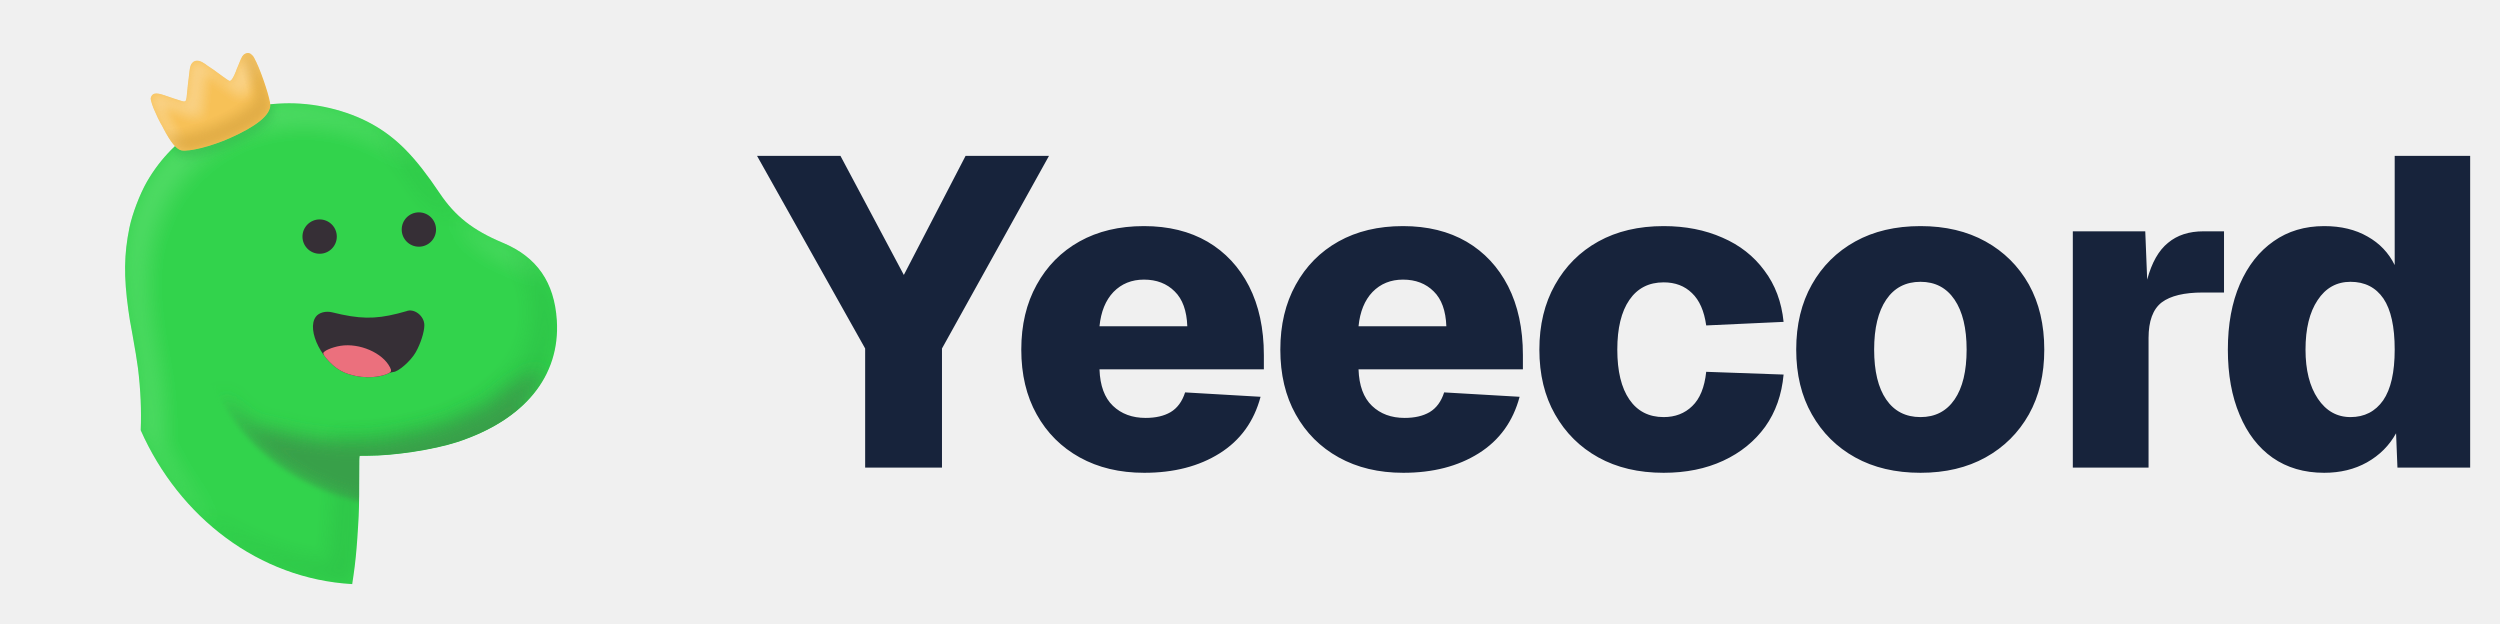
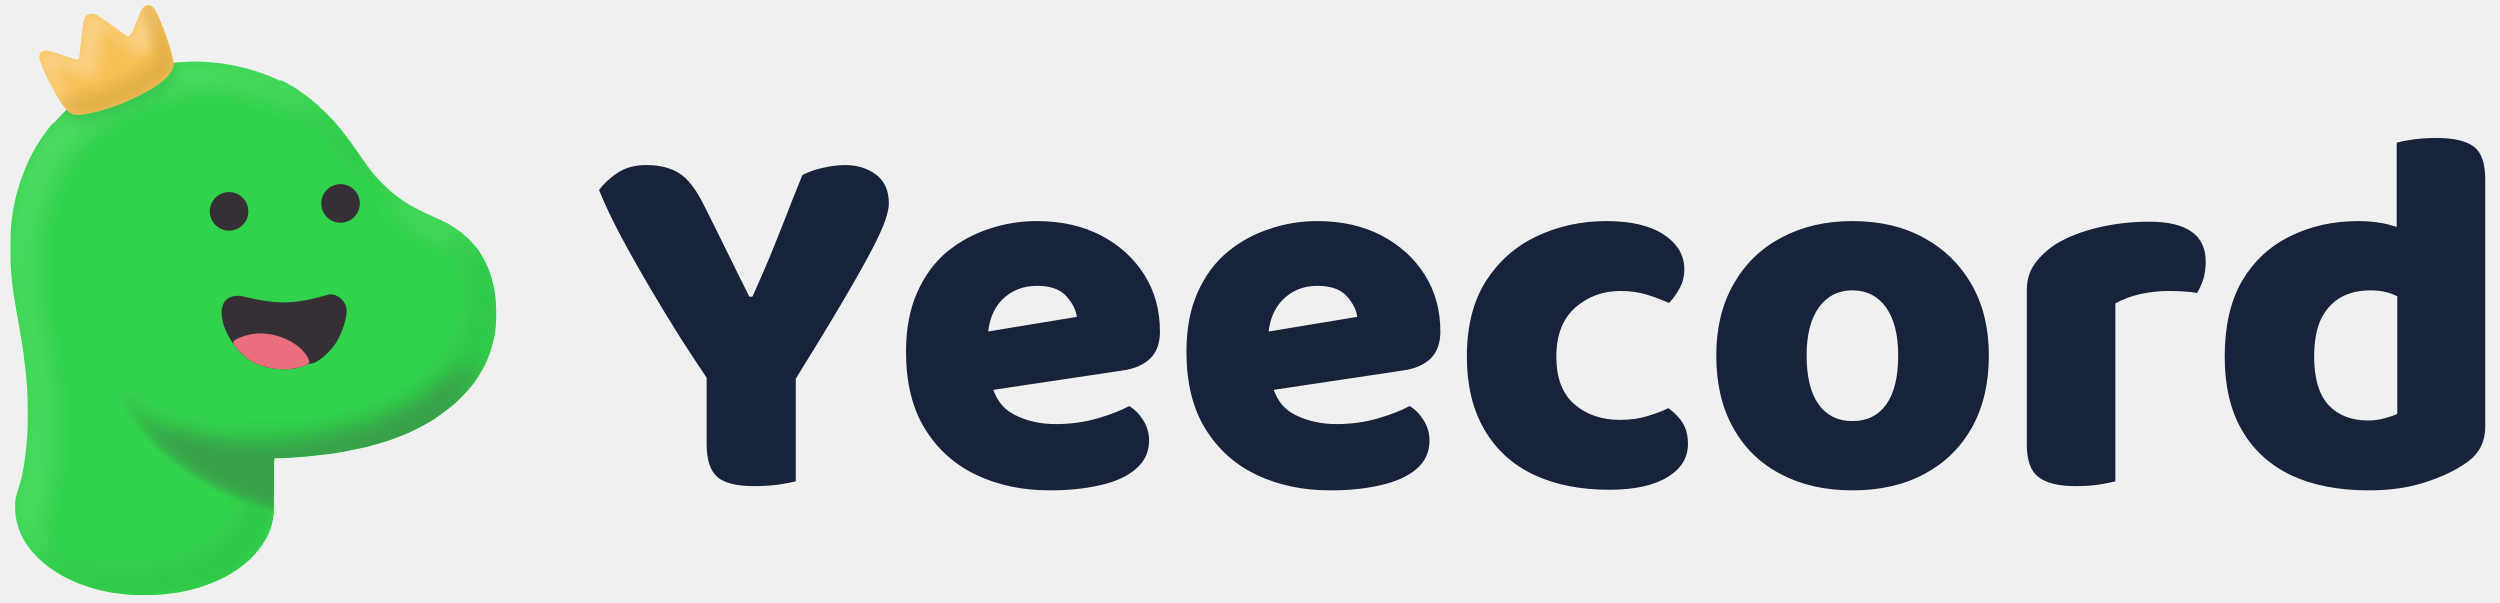
- <svg xmlns="http://www.w3.org/2000/svg" viewBox="0 0 802 200" role="img" aria-labelledby="title">
-   <g>
-     <svg width="200" height="200" viewBox="0 0 512 512">
-       <defs>
-         <path id="avatar-body" d="M120.5,149.5c22.8,-39.7 62.9,-62.8 112.3,-64.6c24.8,-0.9 51.9,5.4 72.9,17.1c20.2,11.3 35.4,26.8 55.3,56.5c12.8,19.1 27.4,30.6 52,40.9c28,11.7 42.3,32.4 44.3,63.7c2.9,45.9 -26.6,81.9 -81.9,100c-19.1,6.2 -51.6,11.2 -73.2,11.2c-3.5,0 -6.6,0 -6.8,0.1c-0.3,0.2 -0.4,2.1 -0.4,19.4c0,19.4 -0.2,27.8 -0.9,38.2c-0.2,3.1 -0.5,7.4 -0.6,9.5c-0.8,11.8 -1.8,21.6 -3.2,31.1c-0.232,1.393 -0.644,4.284 -1.05,7.096c-76.514,-4.339 -141.935,-54.724 -173.701,-126.393c0.682,-16.012 -0.067,-33.251 -2.249,-51.002c-0.8,-6 -2.3,-15.4 -4.5,-27.5c-2.1,-11.5 -2.6,-14 -3.4,-20.2c-3.8,-27.5 -3.6,-45.7 0.9,-67.7c2.3,-11.2 8.5,-27.4 14.2,-37.4z" />
-         <path id="avatar-accessory-shape" d="M201.3 44.1C199.5 45.1 198.5 46.6 196.9 50.7C196.2 52.6 195.3 54.6 195.1 55.1C194.8 55.7 194.2 57.1 193.8 58.4C191.8 63.7 189.8 66.8 188.4 66.4C187.8 66.3 183.2 63 179 59.9C177.7 58.9 175.2 57.1 173.5 56C171.8 54.9 169.4 53.3 168.3 52.4C161.6 47.6 156.5 49.7 155.7 57.7C155.6 59 155.3 61.4 155.1 62.9C154.4 68.3 154.3 69.4 153.7 75.5C153 83.7 152.8 84 149.1 82.9C145.9 81.9 140.2 80.1 134.6 78.1C127.8 75.8 124.9 76.4 123.8 80.4C123.4 81.9 125.5 88.2 128.2 93.7C128.6 94.5 129.3 96 129.7 97C130.2 98.1 131.1 99.9 131.8 101.1C132.6 102.4 133.6 104.2 134.1 105.3C140 116.7 144.8 122.6 148.9 123.5C155.2 124.8 173.5 120.2 188.6 113.5C210.6 103.8 222 94.5 222 86.3C222 81.7 215.7 62.1 210.7 51.4C208.5 46.8 208.2 46.3 206.9 45.1C205.3 43.4 203.4 43.1 201.3 44.1Z" />
-         <clipPath id="avatar-clip-frame">
-           <rect x="0" y="0" width="512" height="512" />
-         </clipPath>
-         <clipPath id="avatar-clip-mouth">
-           <path d="M333.6 255.6C332.9 255.8 329.8 256.7 326.6 257.5C307.6 262.3 294.9 262 272.8 256.5C267.5 255.2 261.9 256.7 259.4 260.1C251.2 271.1 265.3 298.6 282.8 305.9C294.4 310.8 309.2 311.1 318.8 306.7C320.2 306.1 322.1 305.5 322.9 305.5C327 305.5 337.4 296.4 341.4 289.3C345.4 282.3 348.5 272.6 348.5 267.1C348.5 259.4 340.1 252.9 333.6 255.6Z" />
-         </clipPath>
-         <clipPath id="avatar-clip-body">
-           <use href="#avatar-body" />
-         </clipPath>
-         <clipPath id="avatar-clip-accessory">
-           <use href="#avatar-accessory-shape" />
-         </clipPath>
-         <filter id="avatar-soft" filterUnits="userSpaceOnUse" x="-64" y="-64" width="640" height="640">
-           <feGaussianBlur stdDeviation="7.5" />
-         </filter>
-         <filter id="avatar-softer" filterUnits="userSpaceOnUse" x="-64" y="-64" width="640" height="640">
-           <feGaussianBlur stdDeviation="4" />
-         </filter>
-         <filter id="avatar-edge" filterUnits="userSpaceOnUse" x="-64" y="-64" width="640" height="640">
-           <feGaussianBlur stdDeviation="2" />
-         </filter>
-         <mask id="avatar-mask-jaw">
-           <path d="M176 316.3C195.6 365.6 242.8 400.7 294 412L480 412L480 0L150 0L150 316.3Z" fill="#fff" filter="url(#avatar-edge)" />
-         </mask>
-         <mask id="avatar-body-light">
-           <g filter="url(#avatar-soft)">
-             <use href="#avatar-body" fill="#fff" />
-             <use href="#avatar-body" x="12.5" y="12.5" fill="#000" />
+ <svg xmlns="http://www.w3.org/2000/svg" viewBox="0 0 830 200" role="img" aria-labelledby="title">
+   <svg width="168" height="200" viewBox="95 40 370 440">
+     <defs>
+       <path id="b-body" d="M122.3,145.5c3.7,-5.9 7.2,-10.8 11.2,-15.5l0.7,0c23.6,-27.7 58.0,-43.6 98.6,-45.1c22.6,-0.8 47.1,4.3 67.2,14.1v-0.8c0.1,0.1 0.2,0.1 0.2,0.2c0,0.2 0.2,0.2 0.3,0.1c0.1,-0.1 0.2,0 0.2,0.1c0,0.1 0.1,0.2 0.2,0.2c0.3,-0.1 1.8,0.5 1.8,0.8c0,0.1 0.1,0.2 0.2,0.1c0.1,-0.1 0.6,0.2 1.1,0.5c0.4,0.3 1,0.6 1.1,0.6c0.2,0 0.3,0.1 0.3,0.3c0,0.1 0,0.2 0.1,0.1c0.2,-0.2 1.6,0.6 1.6,0.9c0,0.1 0.1,0.2 0.2,0.1c0.1,-0.1 0.4,0 0.7,0.3c0.3,0.2 0.6,0.4 0.7,0.3c0,-0.1 0.1,0 0.1,0.1c0,0.1 0.3,0.3 0.6,0.4c0.3,0.1 0.8,0.3 1.1,0.6c0.3,0.3 0.5,0.5 0.6,0.5c0.3,0 1.8,0.9 1.8,1.1c0,0.1 0.1,0.2 0.3,0.2c0.2,0 0.4,0.2 0.5,0.4c0.1,0.2 0.3,0.4 0.4,0.3c0.1,0 0.5,0.2 0.8,0.5c0.4,0.4 0.7,0.6 0.8,0.5c0.1,0 0.2,0.1 0.3,0.3c0.1,0.3 0.3,0.4 0.4,0.3c0.1,0 0.3,0.1 0.4,0.3c0,0.2 0.2,0.4 0.3,0.3c0.1,-0.1 0.4,0.1 0.6,0.4c0.2,0.3 0.4,0.4 0.4,0.3c0,-0.2 0.2,0 0.5,0.3c0.3,0.3 0.5,0.5 0.5,0.4c0,-0.1 0.2,0.1 0.5,0.4c0.3,0.3 0.5,0.5 0.5,0.4c0,-0.2 0.2,0 0.5,0.3c0.3,0.3 0.5,0.5 0.6,0.4c0.1,-0.1 0.4,0.2 0.6,0.5c0.2,0.3 0.5,0.6 0.6,0.5c0.1,-0.1 0.4,0.2 0.7,0.5c0.3,0.4 0.5,0.6 0.6,0.5c0.1,0 0.4,0.3 0.7,0.7c0.3,0.4 0.7,0.7 0.8,0.6c0.1,0 0.5,0.3 0.9,0.8c0.4,0.5 0.9,0.9 1,0.9c0.2,0 0.8,0.6 1.5,1.4c0.6,0.8 1.2,1.4 1.3,1.3c0.2,-0.2 8.2,7.9 10.7,10.8c4.7,5.5 9.2,11.4 12.7,16.4c2.6,3.8 3.3,4.8 5.3,7.6c1.1,1.6 2.5,3.6 3.1,4.4c1,1.5 4.5,6.1 6.8,9.1c1.9,2.4 9.2,9.7 12.3,12.3c8.8,7.4 16.1,11.7 30.9,18.4c0.9,0.5 1.7,0.8 1.8,0.8c0.1,0 3,1.3 5.6,2.6c8.3,4 16.9,10.5 22.1,16.7c1,1.2 2,2.3 2.3,2.6c1.9,2.1 6.4,10 8,13.9c0.3,0.6 0.6,1.3 0.7,1.6c0.1,0.3 0.3,0.9 0.5,1.4c0.2,0.5 0.4,1.1 0.5,1.4c0.6,1.5 1.6,5.1 2.3,8c0.1,0.5 0.4,1.5 0.5,2.1c2.2,8.8 2.5,26.7 0.6,36c-0.2,0.6 -0.5,2 -0.7,3.1c-0.5,2.3 -0.7,2.9 -2,7.1c-1,3.2 -1.3,4 -1.7,4.8c-0.1,0.2 -0.2,0.6 -0.2,0.7c0,0.4 -1.1,2.9 -3,6.7c-1.5,3 -5.3,9.3 -6.7,11.1c-0.3,0.5 -1.1,1.4 -1.6,2.1c-1.4,1.8 -1.6,2 -3.8,4.5c-5.2,5.6 -6.3,6.8 -10.2,10.1c-0.8,0.7 -1.8,1.5 -2.1,1.8c-0.8,0.8 -5.9,4.5 -8.5,6.3c-1.3,1 -2.5,1.8 -2.6,1.9c-0.1,0.2 -2.3,1.5 -3.6,2.3c-4.6,2.6 -6.1,3.5 -9.9,5.4c-5.2,2.7 -10.9,5.1 -14.5,6.3c-0.8,0.3 -2.3,0.8 -3.4,1.3c-2.9,1.1 -5.4,1.9 -11.3,3.6c-6.7,1.9 -7.2,2.1 -8.8,2.4c-0.7,0.2 -1.7,0.4 -2.3,0.5c-1,0.2 -2.4,0.5 -4.8,1c-0.5,0.1 -1.9,0.4 -3,0.6c-1.1,0.2 -2.7,0.6 -3.5,0.7c-0.8,0.2 -2,0.4 -2.6,0.5c-1.2,0.2 -3.3,0.6 -5.7,1c-0.9,0.2 -2.4,0.4 -3.5,0.5c-1.2,0.1 -3,0.4 -4.3,0.5c-5.8,0.7 -5.9,0.7 -13.6,1.5c-4.9,0.4 -8.3,0.7 -12.2,0.9c-2.2,0.1 -4.1,0.2 -4.2,0.2c-0.1,0 -1.6,0.1 -3.4,0.1h-3.2l-0.2,2.2c-0.1,1.2 -0.2,10.3 -0.2,20.2c0,13.3 -0.1,18.5 -0.3,19.9c-0.9,5.1 -1.3,6.9 -3,11.4c-2.7,7.3 -10.2,17.2 -17.5,23.1c-0.6,0.5 -1.3,1.1 -1.6,1.3c-1.4,1.3 -9.8,7 -10.3,7c-0.1,0 -0.5,0.2 -0.8,0.5c-0.7,0.5 -5.5,2.9 -7.3,3.7c-4.1,1.7 -6.7,2.8 -8.8,3.5c-1.3,0.4 -2.6,0.9 -2.9,1c-1.7,0.7 -7.4,2.3 -9.8,2.8c-0.7,0.2 -1.7,0.4 -2.3,0.5c-3.3,0.8 -5.1,1.1 -8.5,1.5c-1.2,0.1 -2.8,0.4 -3.8,0.5c-8,1.2 -25.2,1.4 -33.3,0.3c-4.3,-0.6 -5.6,-0.7 -7.6,-1c-1.2,-0.2 -2.5,-0.4 -3.1,-0.5c-0.5,-0.1 -1.6,-0.4 -2.3,-0.5c-4.7,-1 -7.9,-1.8 -11.5,-3c-3.3,-1.1 -6.4,-2.2 -7.2,-2.5c-0.3,-0.1 -1.5,-0.6 -2.8,-1.1c-6.2,-2.4 -14,-6.8 -19.8,-11.1c-12.6,-9.5 -20.5,-20.5 -23.3,-32.5c-1.2,-4.9 -1.4,-6.7 -1.4,-11.2c-0.1,-5 0.3,-7.3 2,-12.5c0.7,-2 1.4,-4.7 2,-6.8c0.5,-1.7 0.8,-2.9 1.6,-6.9c0.4,-1.6 1.2,-6.9 1.5,-9c0.8,-6.1 1.1,-8.7 1.8,-17.5c0.4,-4.7 0.4,-27.6 0,-32.8c-0.6,-7 -0.8,-10.5 -1.1,-12.8c-0.7,-6.2 -0.9,-7.8 -1.8,-15.3c-0.1,-1 -0.4,-2.5 -0.5,-3.3c-0.2,-0.8 -0.4,-2.2 -0.5,-3.1c-0.2,-0.9 -0.4,-2.3 -0.5,-3.1c-0.2,-0.8 -0.4,-2.2 -0.5,-3c-0.1,-0.8 -0.4,-2.2 -0.5,-3c-0.2,-0.9 -0.4,-2.1 -0.5,-2.9c-0.2,-0.8 -0.4,-2 -0.5,-2.8c-0.1,-0.7 -0.4,-2 -0.5,-2.8c-0.1,-0.8 -0.4,-2 -0.5,-2.8c-0.1,-0.8 -0.4,-2 -0.5,-2.8c-0.6,-3.3 -0.7,-4.1 -1.1,-6.4c-1.7,-10 -2.2,-14.8 -3.1,-26.1c-0.3,-4.2 -0.3,-23.1 0,-27.1c0.5,-6 0.7,-8.4 1.6,-13.9c2.5,-16.1 9.7,-35.7 17.8,-48.6z" />
+       <path id="b-accessory-shape" d="M201.3 44.1C199.5 45.1 198.5 46.6 196.9 50.7C196.2 52.6 195.3 54.6 195.1 55.1C194.8 55.7 194.2 57.1 193.8 58.4C191.8 63.7 189.8 66.8 188.4 66.4C187.8 66.3 183.2 63 179 59.9C177.7 58.9 175.2 57.1 173.5 56C171.8 54.9 169.4 53.3 168.3 52.4C161.6 47.6 156.5 49.7 155.7 57.7C155.6 59 155.3 61.4 155.1 62.9C154.4 68.3 154.3 69.4 153.7 75.5C153 83.7 152.8 84 149.1 82.9C145.9 81.9 140.2 80.1 134.6 78.1C127.8 75.8 124.9 76.4 123.8 80.4C123.4 81.9 125.5 88.2 128.2 93.7C128.6 94.5 129.3 96 129.7 97C130.2 98.1 131.1 99.9 131.8 101.1C132.6 102.4 133.6 104.2 134.1 105.3C140 116.7 144.8 122.6 148.9 123.5C155.2 124.8 173.5 120.2 188.6 113.5C210.6 103.8 222 94.5 222 86.3C222 81.7 215.7 62.1 210.7 51.4C208.5 46.8 208.2 46.3 206.9 45.1C205.3 43.4 203.4 43.1 201.3 44.1Z" />
+       <clipPath id="b-clip-frame">
+         <rect x="0" y="0" width="512" height="512" />
+       </clipPath>
+       <clipPath id="b-clip-mouth">
+         <path d="M333.6 255.6C332.9 255.8 329.8 256.7 326.6 257.5C307.6 262.3 294.9 262 272.8 256.5C267.5 255.2 261.9 256.7 259.4 260.1C251.2 271.1 265.3 298.6 282.8 305.9C294.4 310.8 309.2 311.1 318.8 306.7C320.2 306.1 322.1 305.5 322.9 305.5C327 305.5 337.4 296.4 341.4 289.3C345.4 282.3 348.5 272.6 348.5 267.1C348.5 259.4 340.1 252.9 333.6 255.6Z" />
+       </clipPath>
+       <clipPath id="b-clip-body">
+         <use href="#b-body" />
+       </clipPath>
+       <clipPath id="b-clip-accessory">
+         <use href="#b-accessory-shape" />
+       </clipPath>
+       <filter id="b-soft" filterUnits="userSpaceOnUse" x="-64" y="-64" width="640" height="640">
+         <feGaussianBlur stdDeviation="7.5" />
+       </filter>
+       <filter id="b-softer" filterUnits="userSpaceOnUse" x="-64" y="-64" width="640" height="640">
+         <feGaussianBlur stdDeviation="4" />
+       </filter>
+       <filter id="b-edge" filterUnits="userSpaceOnUse" x="-64" y="-64" width="640" height="640">
+         <feGaussianBlur stdDeviation="2" />
+       </filter>
+       <mask id="b-mask-jaw">
+         <path d="M176 316.3C195.6 365.6 242.8 400.7 294 412L480 412L480 0L150 0L150 316.3Z" fill="#fff" filter="url(#b-edge)" />
+       </mask>
+       <mask id="b-body-light">
+         <g filter="url(#b-soft)">
+           <use href="#b-body" fill="#fff" />
+           <use href="#b-body" x="12.5" y="12.5" fill="#000" />
+         </g>
+       </mask>
+       <mask id="b-body-shade">
+         <g filter="url(#b-soft)">
+           <use href="#b-body" fill="#fff" />
+           <use href="#b-body" x="-15" y="-12.5" fill="#000" />
+         </g>
+       </mask>
+       <mask id="b-accessory-light">
+         <g filter="url(#b-softer)">
+           <use href="#b-accessory-shape" fill="#fff" />
+           <use href="#b-accessory-shape" x="10" y="10" fill="#000" />
+         </g>
+       </mask>
+       <mask id="b-accessory-shade">
+         <g filter="url(#b-softer)">
+           <use href="#b-accessory-shape" fill="#fff" />
+           <use href="#b-accessory-shape" x="-9" y="-9" fill="#000" />
+         </g>
+       </mask>
+     </defs>
+     <g>
+       <g id="b-dino">
+         <use href="#b-body" fill="#32D34C" />
+         <g clip-path="url(#b-clip-body)">
+           <rect width="512" height="512" fill="#7CE68A" opacity="0.4" mask="url(#b-body-light)" />
+           <rect width="512" height="512" fill="#24A63F" opacity="0.3" mask="url(#b-body-shade)" />
+           <g mask="url(#b-mask-jaw)">
+             <path d="M438.3 306.5C437.5 306.9 436.7 307.4 436.5 307.6C436.3 307.8 436 308 435.9 308C435.6 308 431.6 310.4 430.1 311.5C429.6 311.9 427.2 313.3 424.9 314.6C422.6 315.9 420.1 317.5 419.5 318C418.9 318.6 416.8 320.2 414.9 321.6C410.7 324.7 407.8 327.2 404.4 330.3C402.6 331.9 401.4 332.7 400 333.4C397.4 334.6 395.9 335.4 394.4 336.4C393.7 336.8 392 337.6 390.6 338.1C389.1 338.6 387.2 339.4 386.3 339.8C385.4 340.2 383.2 341.1 381.5 341.8C377.2 343.5 375.4 344.4 373.4 345.6C370.9 347.2 366.2 349.1 363.9 349.6C359.9 350.4 356.1 351.5 349.4 353.8C347 354.6 335.9 357 334.6 357C333.9 357 326.1 359 323.3 359.9C321.4 360.5 318.7 360.9 313 361.5C311.7 361.7 308.1 362.1 304.9 362.4C298.1 363.2 279.6 363.4 278.5 362.6C278.4 362.6 276.9 362.5 275.1 362.4C273.3 362.3 270.5 362.1 268.9 361.9C267.2 361.7 264.4 361.3 262.6 361.1C260.9 360.9 258.8 360.6 258.1 360.4C256.8 359.9 254.3 359.6 250.3 359.3C248.8 359.1 246.9 358.8 246.1 358.6C245.3 358.3 243.4 357.9 242.1 357.8C240.8 357.6 238.9 357.2 238.1 356.9C233.1 354.9 227.2 353.5 222.9 353.3C220.2 353.1 219.7 352.9 217.9 352.1C216.4 351.4 215.4 351.2 214.1 351.1C213.2 351 211.9 350.9 211.4 350.7C207 349.6 195 340.2 188.4 332.8C182.9 326.6 182 325.8 182 327C182 328.4 184.7 333.8 188.7 340.1C209.3 373.2 246.8 399.7 288.3 410.4C295.9 412.4 295.6 409.9 293.3 443.5C292.6 453.5 291.6 462.8 290.6 470.2C290.1 473.5 290.1 473.9 291.4 474.9C292.8 475.9 473.2 475.3 474.3 474.3C475.8 472.8 475.8 340 474.3 338.5C473.3 337.5 473.3 337.5 450.6 337.5C425.6 337.5 426.8 337.6 426.8 336.1C426.8 335.5 427.2 334.9 429.1 333.3C436.6 326.3 445.4 314.8 445.9 311.4C446.1 310.1 446 310.1 445 309.2C444.4 308.6 443.9 307.9 443.8 307.6C443.1 306 440.3 305.4 438.3 306.5Z" fill="#37A049" filter="url(#b-soft)" />
          </g>
-         </mask>
-         <mask id="avatar-body-shade">
-           <g filter="url(#avatar-soft)">
-             <use href="#avatar-body" fill="#fff" />
-             <use href="#avatar-body" x="-15" y="-12.5" fill="#000" />
-           </g>
-         </mask>
-         <mask id="avatar-accessory-light">
-           <g filter="url(#avatar-softer)">
-             <use href="#avatar-accessory-shape" fill="#fff" />
-             <use href="#avatar-accessory-shape" x="10" y="10" fill="#000" />
-           </g>
-         </mask>
-         <mask id="avatar-accessory-shade">
-           <g filter="url(#avatar-softer)">
-             <use href="#avatar-accessory-shape" fill="#fff" />
-             <use href="#avatar-accessory-shape" x="-9" y="-9" fill="#000" />
-           </g>
-         </mask>
-       </defs>
-       <g>
-         <g id="avatar-dino">
-           <use href="#avatar-body" fill="#32D34C" />
-           <g clip-path="url(#avatar-clip-body)">
-             <rect width="512" height="512" fill="#7CE68A" opacity="0.4" mask="url(#avatar-body-light)" />
-             <rect width="512" height="512" fill="#24A63F" opacity="0.3" mask="url(#avatar-body-shade)" />
-             <g mask="url(#avatar-mask-jaw)">
-               <path d="M438.3 306.5C437.5 306.9 436.7 307.4 436.5 307.6C436.3 307.8 436 308 435.9 308C435.6 308 431.6 310.4 430.1 311.5C429.6 311.9 427.2 313.3 424.9 314.6C422.6 315.9 420.1 317.5 419.5 318C418.9 318.6 416.8 320.2 414.9 321.6C410.7 324.7 407.8 327.2 404.4 330.3C402.6 331.9 401.4 332.7 400 333.4C397.4 334.6 395.9 335.4 394.4 336.4C393.7 336.8 392 337.6 390.6 338.1C389.1 338.6 387.2 339.4 386.3 339.8C385.4 340.2 383.2 341.1 381.5 341.8C377.2 343.5 375.4 344.4 373.4 345.6C370.9 347.2 366.2 349.1 363.9 349.6C359.9 350.4 356.1 351.5 349.4 353.8C347 354.6 335.9 357 334.6 357C333.9 357 326.1 359 323.3 359.9C321.4 360.5 318.7 360.9 313 361.5C311.7 361.7 308.1 362.1 304.9 362.4C298.1 363.2 279.6 363.4 278.5 362.6C278.4 362.6 276.9 362.5 275.1 362.4C273.3 362.3 270.5 362.1 268.9 361.9C267.2 361.7 264.4 361.3 262.6 361.1C260.9 360.9 258.8 360.6 258.1 360.4C256.8 359.9 254.3 359.6 250.3 359.3C248.8 359.1 246.9 358.8 246.1 358.6C245.3 358.3 243.4 357.9 242.1 357.8C240.8 357.6 238.9 357.2 238.1 356.9C233.1 354.9 227.2 353.5 222.9 353.3C220.2 353.1 219.7 352.9 217.9 352.1C216.4 351.4 215.4 351.2 214.1 351.1C213.2 351 211.9 350.9 211.4 350.7C207 349.6 195 340.2 188.4 332.8C182.9 326.6 182 325.8 182 327C182 328.4 184.7 333.8 188.7 340.1C209.3 373.2 246.8 399.7 288.3 410.4C295.9 412.4 295.6 409.9 293.3 443.5C292.6 453.5 291.6 462.8 290.6 470.2C290.1 473.5 290.1 473.9 291.4 474.9C292.8 475.9 473.2 475.3 474.3 474.3C475.8 472.8 475.8 340 474.3 338.5C473.3 337.5 473.3 337.5 450.6 337.5C425.6 337.5 426.8 337.6 426.8 336.1C426.8 335.5 427.2 334.9 429.1 333.3C436.6 326.3 445.4 314.8 445.9 311.4C446.1 310.1 446 310.1 445 309.2C444.4 308.6 443.9 307.9 443.8 307.6C443.1 306 440.3 305.4 438.3 306.5Z" fill="#37A049" filter="url(#avatar-soft)" />
-             </g>
-             <use href="#avatar-accessory-shape" x="2" y="6" fill="#24A63F" opacity="0.35" filter="url(#avatar-softer)" />
-           </g>
-         </g>
-         <g id="avatar-face" fill="#362F36">
-           <circle cx="262.5" cy="194.3" r="14.1" />
-           <circle cx="344" cy="188.5" r="14.1" />
-           <path d="M333.6 255.6C332.9 255.8 329.8 256.7 326.6 257.5C307.6 262.3 294.9 262 272.8 256.5C267.5 255.2 261.9 256.7 259.4 260.1C251.2 271.1 265.3 298.6 282.8 305.9C294.4 310.8 309.2 311.1 318.8 306.7C320.2 306.1 322.1 305.5 322.9 305.5C327 305.5 337.4 296.4 341.4 289.3C345.4 282.3 348.5 272.6 348.5 267.1C348.5 259.4 340.1 252.9 333.6 255.6Z" />
-           <path d="M279.6 284C272.8 285.1 265.5 288.2 265.5 290.1C265.5 292.4 272.2 299.6 277.7 303.3C288.1 310.2 306.6 311.9 318.4 306.9C321.4 305.6 321.8 304.6 320.3 301.7C314.3 289.8 295.3 281.5 279.6 284Z" fill="#EB707D" clip-path="url(#avatar-clip-mouth)" />
-         </g>
-         <g id="avatar-accessory">
-           <path d="M201.3 44.1C199.5 45.1 198.5 46.6 196.9 50.7C196.2 52.6 195.3 54.6 195.1 55.1C194.8 55.7 194.2 57.1 193.8 58.4C191.8 63.7 189.8 66.8 188.4 66.4C187.8 66.3 183.2 63 179 59.9C177.7 58.9 175.2 57.1 173.5 56C171.8 54.9 169.4 53.3 168.3 52.4C161.6 47.6 156.5 49.7 155.7 57.7C155.6 59 155.3 61.4 155.1 62.9C154.4 68.3 154.3 69.4 153.7 75.5C153 83.7 152.8 84 149.1 82.9C145.9 81.9 140.2 80.1 134.6 78.1C127.8 75.8 124.9 76.4 123.8 80.4C123.4 81.9 125.5 88.2 128.2 93.7C128.6 94.5 129.3 96 129.7 97C130.2 98.1 131.1 99.9 131.8 101.1C132.6 102.4 133.6 104.2 134.1 105.3C140 116.7 144.8 122.6 148.9 123.5C155.2 124.8 173.5 120.2 188.6 113.5C210.6 103.8 222 94.5 222 86.3C222 81.7 215.7 62.1 210.7 51.4C208.5 46.8 208.2 46.3 206.9 45.1C205.3 43.4 203.4 43.1 201.3 44.1Z" fill="#F7C157" />
-           <g clip-path="url(#avatar-clip-accessory)">
-             <rect width="512" height="512" fill="#FAD58F" opacity="0.8" mask="url(#avatar-accessory-light)" />
-             <rect width="512" height="512" fill="#DCA842" opacity="0.8" mask="url(#avatar-accessory-shade)" />
-           </g>
+           <use href="#b-accessory-shape" x="2" y="6" fill="#24A63F" opacity="0.35" filter="url(#b-softer)" />
        </g>
      </g>
-     </svg>
-   </g>
-   <path transform="translate(244 150.0) scale(0.8803)" d="M66.1 0L38.1 0L38.1-43.4L-1.3-113.6L29.1-113.6L52.2-70.2L74.7-113.6L105.1-113.6L66.1-43.4M139.8 1.9Q126.4 1.9 116.3-3.7Q106.2-9.3 100.6-19.4Q95-29.4 95-43Q95-56.5 100.6-66.6Q106.2-76.8 116.2-82.4Q126.2-88 139.7-88Q153.1-88 162.9-82.3Q172.6-76.6 178-66.1Q183.4-55.5 183.4-41L183.4-35.8L123.5-35.8Q123.8-26.9 128.4-22.5Q133-18.1 140.3-18.1Q145.8-18.1 149.4-20.2Q153.1-22.4 154.7-27.4L182.2-25.8Q178.6-12.3 167.3-5.2Q156 1.9 139.8 1.9M123.5-51.5L155.5-51.5Q155.2-60 150.9-64.2Q146.6-68.5 139.7-68.5Q133-68.5 128.6-64Q124.3-59.5 123.5-51.5M234.2 1.9Q220.8 1.9 210.7-3.7Q200.6-9.3 195-19.4Q189.4-29.4 189.4-43Q189.4-56.5 195-66.6Q200.6-76.8 210.6-82.4Q220.6-88 234.1-88Q247.5-88 257.3-82.3Q267-76.6 272.4-66.1Q277.8-55.5 277.8-41L277.8-35.8L217.9-35.8Q218.2-26.9 222.8-22.5Q227.4-18.1 234.7-18.1Q240.2-18.1 243.8-20.2Q247.5-22.4 249.1-27.4L276.6-25.8Q273-12.3 261.7-5.2Q250.4 1.9 234.2 1.9M217.9-51.5L249.9-51.5Q249.6-60 245.3-64.2Q241-68.5 234.1-68.5Q227.4-68.5 223-64Q218.7-59.5 217.9-51.5M329.1 1.9Q315.4 1.9 305.3-3.7Q295.2-9.3 289.5-19.4Q283.8-29.4 283.8-43Q283.8-56.5 289.5-66.6Q295.2-76.8 305.3-82.4Q315.4-88 329.1-88Q341-88 350.5-83.8Q360-79.7 365.8-71.8Q371.7-64 372.8-53.1L344.6-51.8Q343.5-59.7 339.4-63.6Q335.4-67.5 329.1-67.5Q321-67.5 316.6-61.1Q312.2-54.7 312.2-43Q312.2-31.2 316.6-24.8Q321-18.4 329.1-18.4Q335.4-18.4 339.5-22.4Q343.7-26.4 344.6-34.9L372.8-33.9Q371.8-22.9 366.1-14.9Q360.3-6.9 350.8-2.5Q341.3 1.9 329.1 1.9M422.7 1.9Q409 1.9 398.9-3.7Q388.8-9.3 383.1-19.4Q377.4-29.4 377.4-43Q377.4-56.6 383.1-66.7Q388.8-76.8 398.9-82.4Q409-88 422.7-88Q436.3-88 446.4-82.4Q456.5-76.8 462.2-66.7Q467.8-56.6 467.8-43Q467.8-29.4 462.2-19.4Q456.5-9.3 446.4-3.7Q436.3 1.9 422.7 1.9M422.7-18.4Q430.7-18.4 435.1-24.8Q439.5-31.2 439.5-43Q439.5-54.7 435.1-61.2Q430.7-67.7 422.7-67.7Q414.6-67.7 410.2-61.2Q405.8-54.7 405.8-43Q405.8-31.2 410.2-24.8Q414.6-18.4 422.7-18.4M505.8 0L478.2 0L478.2-86.1L504.6-86.1L505.3-68.5Q507.8-77.8 512.9-81.9Q517.9-86.1 525.8-86.1L533.3-86.1L533.3-63.8L525.6-63.8Q515.4-63.8 510.6-60.2Q505.8-56.5 505.8-47.2M569.8 1.9Q558.9 1.9 551-3.6Q543.2-9.1 539-19.2Q534.7-29.3 534.7-43Q534.7-56.8 539.1-66.9Q543.5-77 551.4-82.5Q559.2-88 569.8-88Q579-88 585.6-84.2Q592.2-80.5 595.5-73.8L595.5-113.6L623-113.6L623 0L596.5 0L596-12.5Q592.3-5.8 585.4-1.9Q578.6 1.9 569.8 1.9M579.4-18.4Q587-18.4 591.3-24.5Q595.5-30.6 595.5-43Q595.5-55.5 591.4-61.6Q587.2-67.7 579.4-67.7Q571.8-67.7 567.4-61Q563-54.4 563-43Q563-31.8 567.5-25.1Q572-18.4 579.4-18.4" fill="#17233B" />
+       <g id="b-face" fill="#362F36">
+         <circle cx="262.5" cy="194.3" r="14.1" />
+         <circle cx="344" cy="188.5" r="14.1" />
+         <path d="M333.6 255.6C332.9 255.8 329.8 256.7 326.6 257.5C307.6 262.3 294.9 262 272.8 256.5C267.5 255.2 261.9 256.7 259.4 260.1C251.2 271.1 265.3 298.6 282.8 305.9C294.4 310.8 309.2 311.1 318.8 306.7C320.2 306.1 322.1 305.5 322.9 305.5C327 305.5 337.4 296.4 341.4 289.3C345.4 282.3 348.5 272.6 348.5 267.1C348.5 259.4 340.1 252.9 333.6 255.6Z" />
+         <path d="M279.6 284C272.8 285.1 265.5 288.2 265.5 290.1C265.5 292.4 272.2 299.6 277.7 303.3C288.1 310.2 306.6 311.9 318.4 306.9C321.4 305.6 321.8 304.6 320.3 301.7C314.3 289.8 295.3 281.5 279.6 284Z" fill="#EB707D" clip-path="url(#b-clip-mouth)" />
+       </g>
+       <g id="b-accessory">
+         <path d="M201.3 44.1C199.5 45.1 198.5 46.6 196.9 50.7C196.2 52.6 195.3 54.6 195.1 55.1C194.8 55.7 194.2 57.1 193.8 58.4C191.8 63.7 189.8 66.8 188.4 66.4C187.8 66.3 183.2 63 179 59.9C177.7 58.9 175.2 57.1 173.5 56C171.8 54.9 169.4 53.3 168.3 52.4C161.6 47.6 156.5 49.7 155.7 57.7C155.6 59 155.3 61.4 155.1 62.9C154.4 68.3 154.3 69.4 153.7 75.5C153 83.7 152.8 84 149.1 82.9C145.9 81.9 140.2 80.1 134.6 78.1C127.8 75.8 124.9 76.4 123.8 80.4C123.4 81.9 125.5 88.2 128.2 93.7C128.6 94.5 129.3 96 129.7 97C130.2 98.1 131.1 99.9 131.8 101.1C132.6 102.4 133.6 104.2 134.1 105.3C140 116.7 144.8 122.6 148.9 123.5C155.2 124.8 173.5 120.2 188.6 113.5C210.6 103.8 222 94.5 222 86.3C222 81.7 215.7 62.1 210.7 51.4C208.5 46.8 208.2 46.3 206.9 45.1C205.3 43.4 203.4 43.1 201.3 44.1Z" fill="#F7C157" />
+         <g clip-path="url(#b-clip-accessory)">
+           <rect width="512" height="512" fill="#FAD58F" opacity="0.8" mask="url(#b-accessory-light)" />
+           <rect width="512" height="512" fill="#DCA842" opacity="0.8" mask="url(#b-accessory-shade)" />
+         </g>
+       </g>
+     </g>
+   </svg>
+   <path d="M263.1 127.5L236 127.5Q231.7 121.1 226.3 112.8Q221 104.4 215.7 95.4Q210.4 86.4 205.9 78Q201.5 69.6 198.9 63.1Q201.1 60 205 57.4Q208.9 54.8 214.6 54.8Q221.3 54.8 225.6 57.6Q229.8 60.3 233.6 67.9Q235.5 71.7 237.4 75.5Q239.3 79.3 241.2 83.2Q243.1 87.1 245 90.9Q246.9 94.7 248.8 98.5L249.8 98.5Q253.1 91.2 255.6 85.2Q258.1 79.1 260.6 72.7Q263.1 66.2 266.4 58.1Q269.5 56.5 273.3 55.7Q277.1 54.8 280.6 54.8Q286.6 54.8 290.9 58Q295.1 61.2 295.1 67.6Q295.1 69.6 293.9 73.2Q292.7 76.7 289.3 83.2Q285.9 89.7 279.6 100.4Q273.3 111.1 263.1 127.5M234.6 147.4L234.6 117.2L264.2 117.2L264.2 159.8Q262.3 160.3 258.4 160.9Q254.5 161.4 250.5 161.4Q241.5 161.4 238.1 158.3Q234.6 155.2 234.6 147.4M372.7 123L318.6 131.1L317.5 111.8L357.5 105.2Q357.1 101.8 354 98.3Q350.9 94.9 344.3 94.9Q337.4 94.9 332.8 99.4Q328.3 103.9 327.9 112.1L329 126.7Q330.7 134.6 336.8 137.7Q342.9 140.8 350.5 140.8Q357.8 140.8 364.4 138.9Q370.9 137 374.9 134.8Q377.7 136.5 379.6 139.6Q381.5 142.7 381.5 146.2Q381.5 151.9 377.2 155.6Q373 159.3 365.6 161Q358.1 162.8 348.5 162.8Q335 162.8 324.2 157.7Q313.4 152.6 307.1 142.4Q300.8 132.2 300.8 116.8Q300.8 105.4 304.5 97.1Q308.2 88.8 314.4 83.6Q320.7 78.5 328.3 76Q336 73.4 344.2 73.4Q356.4 73.4 365.6 78.2Q374.7 83 379.9 91.2Q385.1 99.4 385.1 110.1Q385.1 115.9 381.8 119.1Q378.5 122.2 372.7 123M465.8 123L411.7 131.1L410.7 111.8L450.6 105.2Q450.2 101.8 447.1 98.3Q444 94.9 437.4 94.9Q430.5 94.9 426 99.4Q421.4 103.9 421 112.1L422.1 126.7Q423.8 134.6 429.9 137.7Q436.1 140.8 443.7 140.8Q450.9 140.8 457.5 138.9Q464 137 468 134.8Q470.8 136.5 472.7 139.6Q474.6 142.7 474.6 146.2Q474.6 151.9 470.4 155.6Q466.1 159.3 458.7 161Q451.3 162.8 441.6 162.8Q428.1 162.8 417.3 157.7Q406.5 152.6 400.2 142.4Q393.9 132.2 393.9 116.8Q393.9 105.4 397.6 97.1Q401.3 88.8 407.6 83.6Q413.8 78.5 421.5 76Q429.1 73.4 437.3 73.4Q449.5 73.4 458.7 78.2Q467.8 83 473 91.2Q478.2 99.4 478.2 110.1Q478.2 115.9 474.9 119.1Q471.6 122.2 465.8 123M538 96.6Q529.3 96.6 523 102.1Q516.7 107.7 516.7 118.4Q516.7 129.1 522.8 134.3Q528.8 139.4 537.8 139.4Q543 139.4 547.1 138.1Q551.1 136.9 553.9 135.5Q557.2 137.9 558.8 140.7Q560.4 143.4 560.4 147.4Q560.4 154.3 553.6 158.4Q546.8 162.6 534.2 162.6Q519.8 162.6 509.2 157.6Q498.6 152.6 492.8 142.6Q487 132.7 487 118.4Q487 103.2 493.4 93.2Q499.8 83.3 510.3 78.4Q520.9 73.4 533.3 73.4Q545.6 73.4 552.4 77.9Q559.2 82.4 559.2 89.5Q559.2 92.8 557.7 95.6Q556.1 98.5 554.1 100.6Q551.1 99.2 547 97.9Q542.8 96.6 538 96.6M660.3 118Q660.3 131.8 654.7 141.9Q649.1 151.9 639 157.3Q628.9 162.8 615 162.8Q601.4 162.8 591.2 157.4Q581 152.1 575.4 142Q569.8 132 569.8 118Q569.8 104.4 575.5 94.4Q581.2 84.3 591.4 78.9Q601.6 73.4 615 73.4Q628.7 73.4 638.8 79Q648.9 84.5 654.6 94.5Q660.3 104.5 660.3 118M615 96.4Q608 96.4 603.9 102Q599.8 107.7 599.8 118Q599.8 128.7 603.8 134.3Q607.8 139.8 615 139.8Q622.3 139.8 626.3 134.2Q630.2 128.6 630.2 118Q630.2 107.8 626.2 102.1Q622.1 96.4 615 96.4M702.3 100.7L702.3 120.4L672.9 120.4L672.9 96.3Q672.9 91.2 675.6 87.5Q678.3 83.8 682.6 81Q688.6 77.4 696.8 75.5Q704.9 73.6 713.5 73.6Q732.3 73.6 732.3 86.9Q732.3 90 731.5 92.7Q730.6 95.4 729.4 97.3Q727.7 96.9 725.3 96.8Q722.8 96.6 719.9 96.6Q715.6 96.6 710.7 97.6Q705.9 98.7 702.3 100.7M672.9 147.6L672.9 114.4L702.3 114.4L702.3 159.8Q700.4 160.3 696.8 160.9Q693.3 161.4 689.1 161.4Q680.7 161.4 676.8 158.4Q672.9 155.5 672.9 147.6M795.9 137.4L795.9 87.3L825.1 87.3L825.1 141.5Q825.1 145.8 823.3 148.9Q821.5 152.1 817.5 154.5Q812.5 157.8 804.6 160.3Q796.6 162.8 786.4 162.8Q771.4 162.8 760.7 157.8Q750 152.7 744.3 142.8Q738.6 132.9 738.6 118.4Q738.6 103.2 744.4 93.2Q750.3 83.3 760.4 78.4Q770.5 73.4 783 73.4Q789 73.4 793.5 74.7Q798 75.9 800.9 77.4L800.9 101.3Q798.7 99.5 795.1 98Q791.6 96.4 787.1 96.4Q781.2 96.4 777 98.8Q772.8 101.3 770.5 106.1Q768.3 110.9 768.3 118.4Q768.3 129.2 773 134.4Q777.8 139.6 786.2 139.6Q789.3 139.6 791.9 138.8Q794.5 138.1 795.9 137.4M825.1 59.6L825.1 92.8L795.7 92.8L795.7 47.4Q797.6 46.8 801.2 46.3Q804.7 45.8 808.9 45.8Q817.5 45.8 821.3 48.7Q825.1 51.5 825.1 59.6" fill="#17233B" />
</svg>
